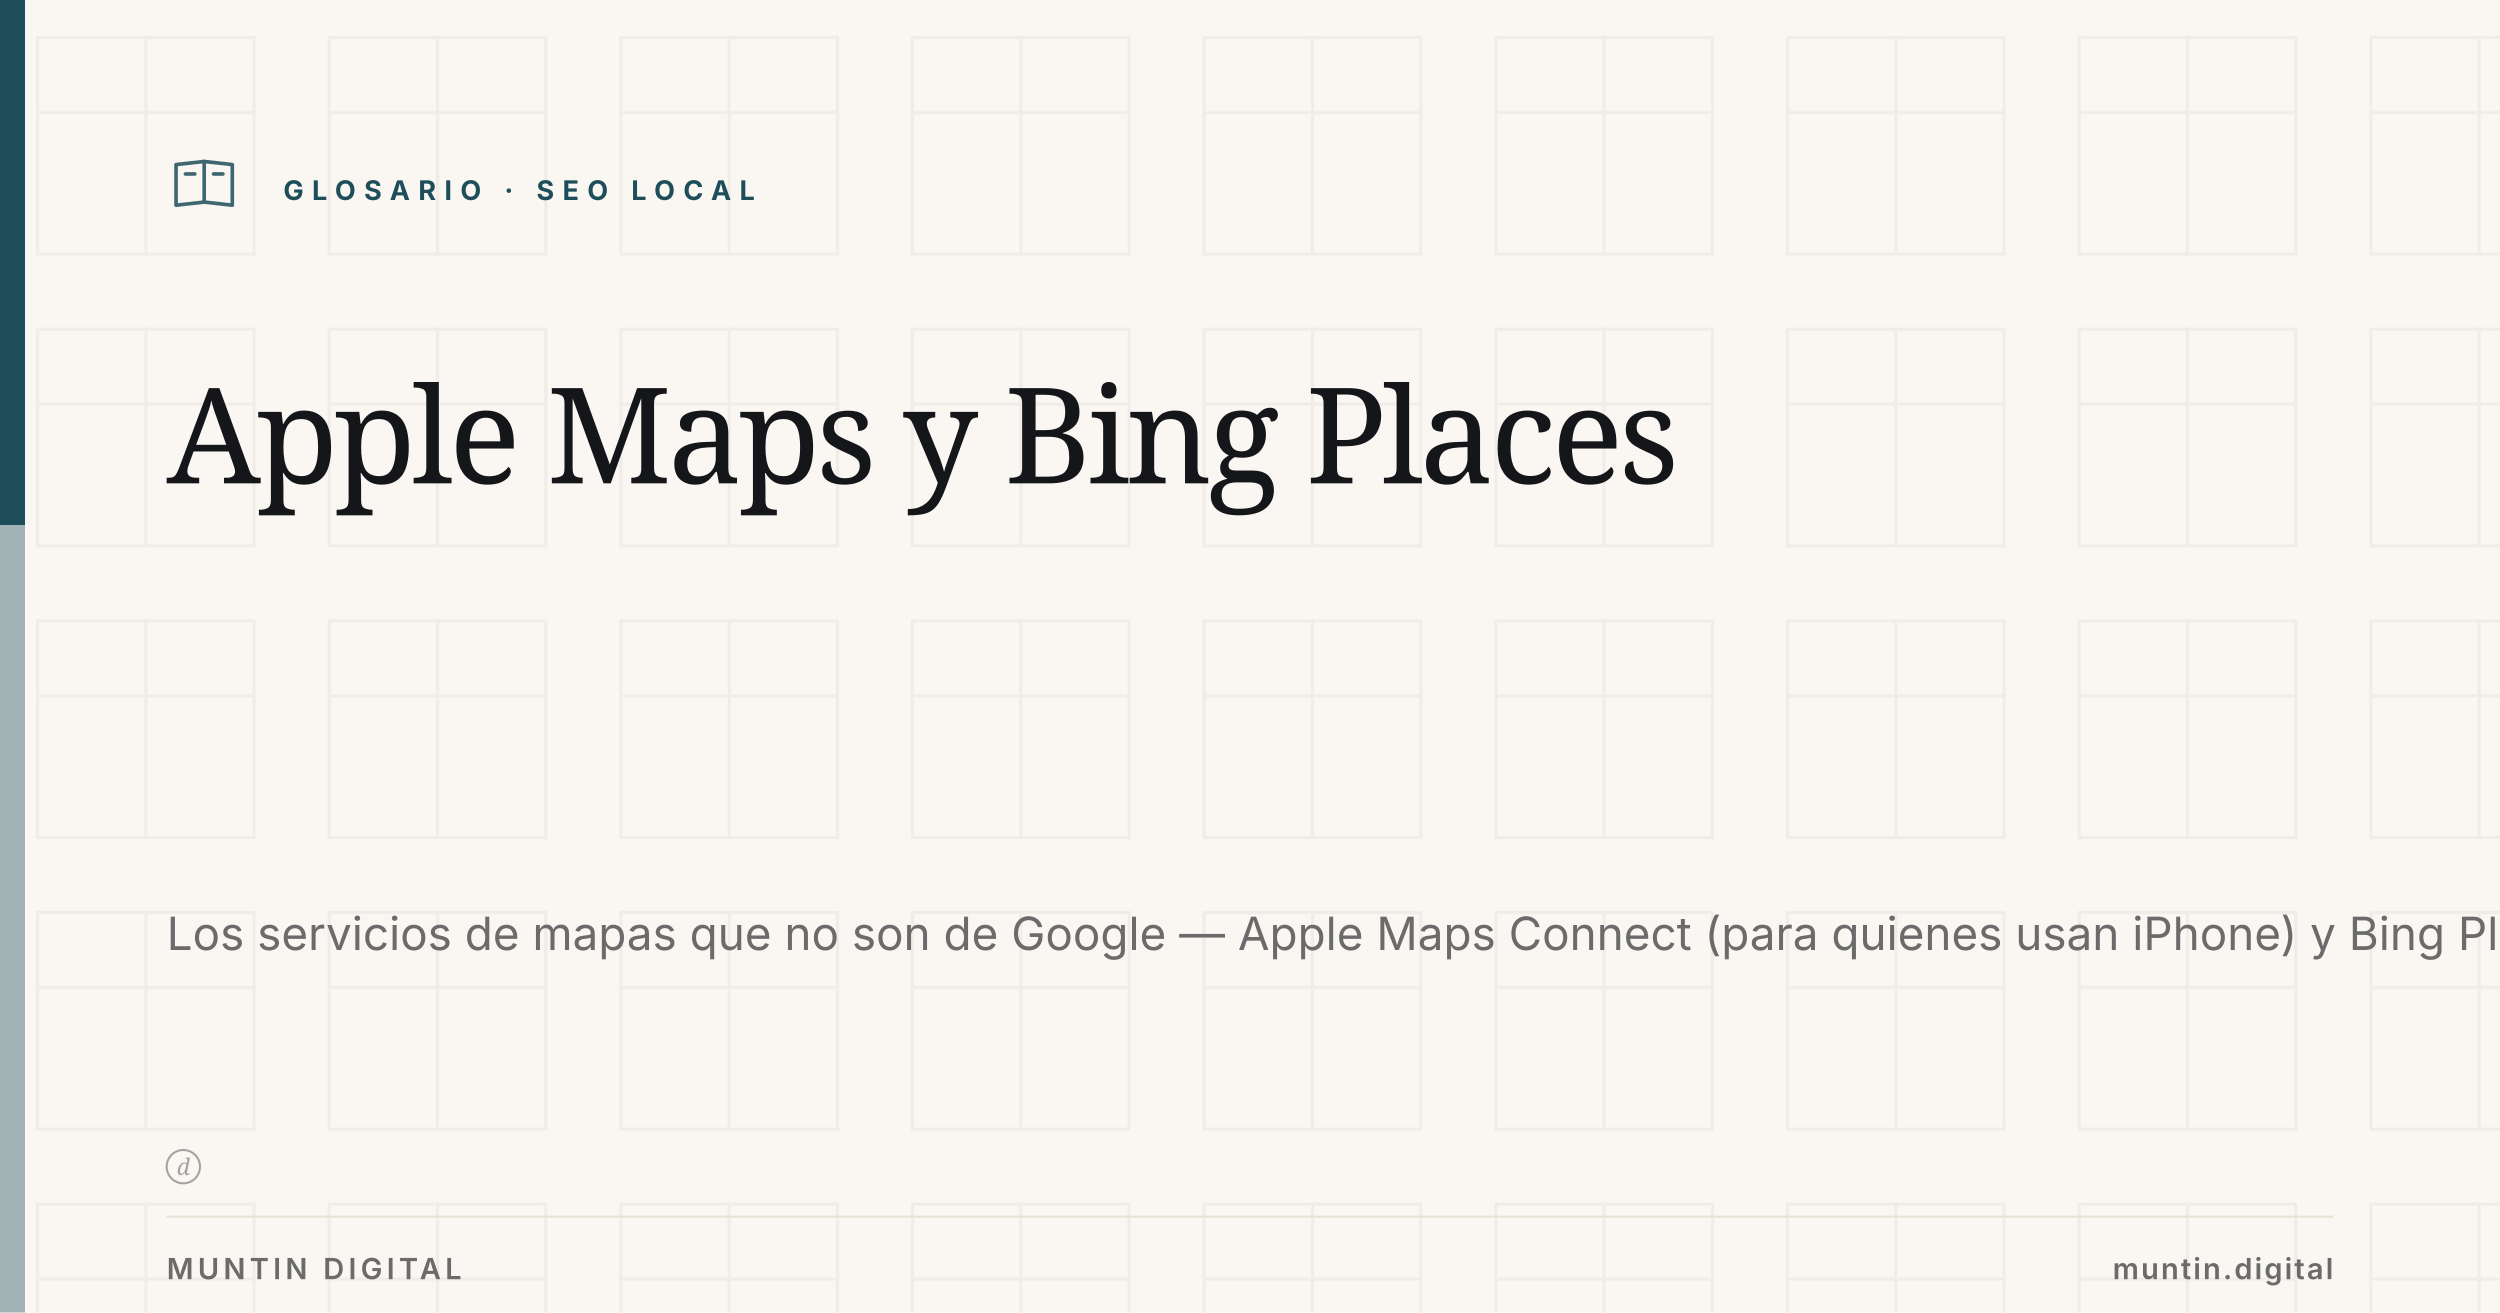
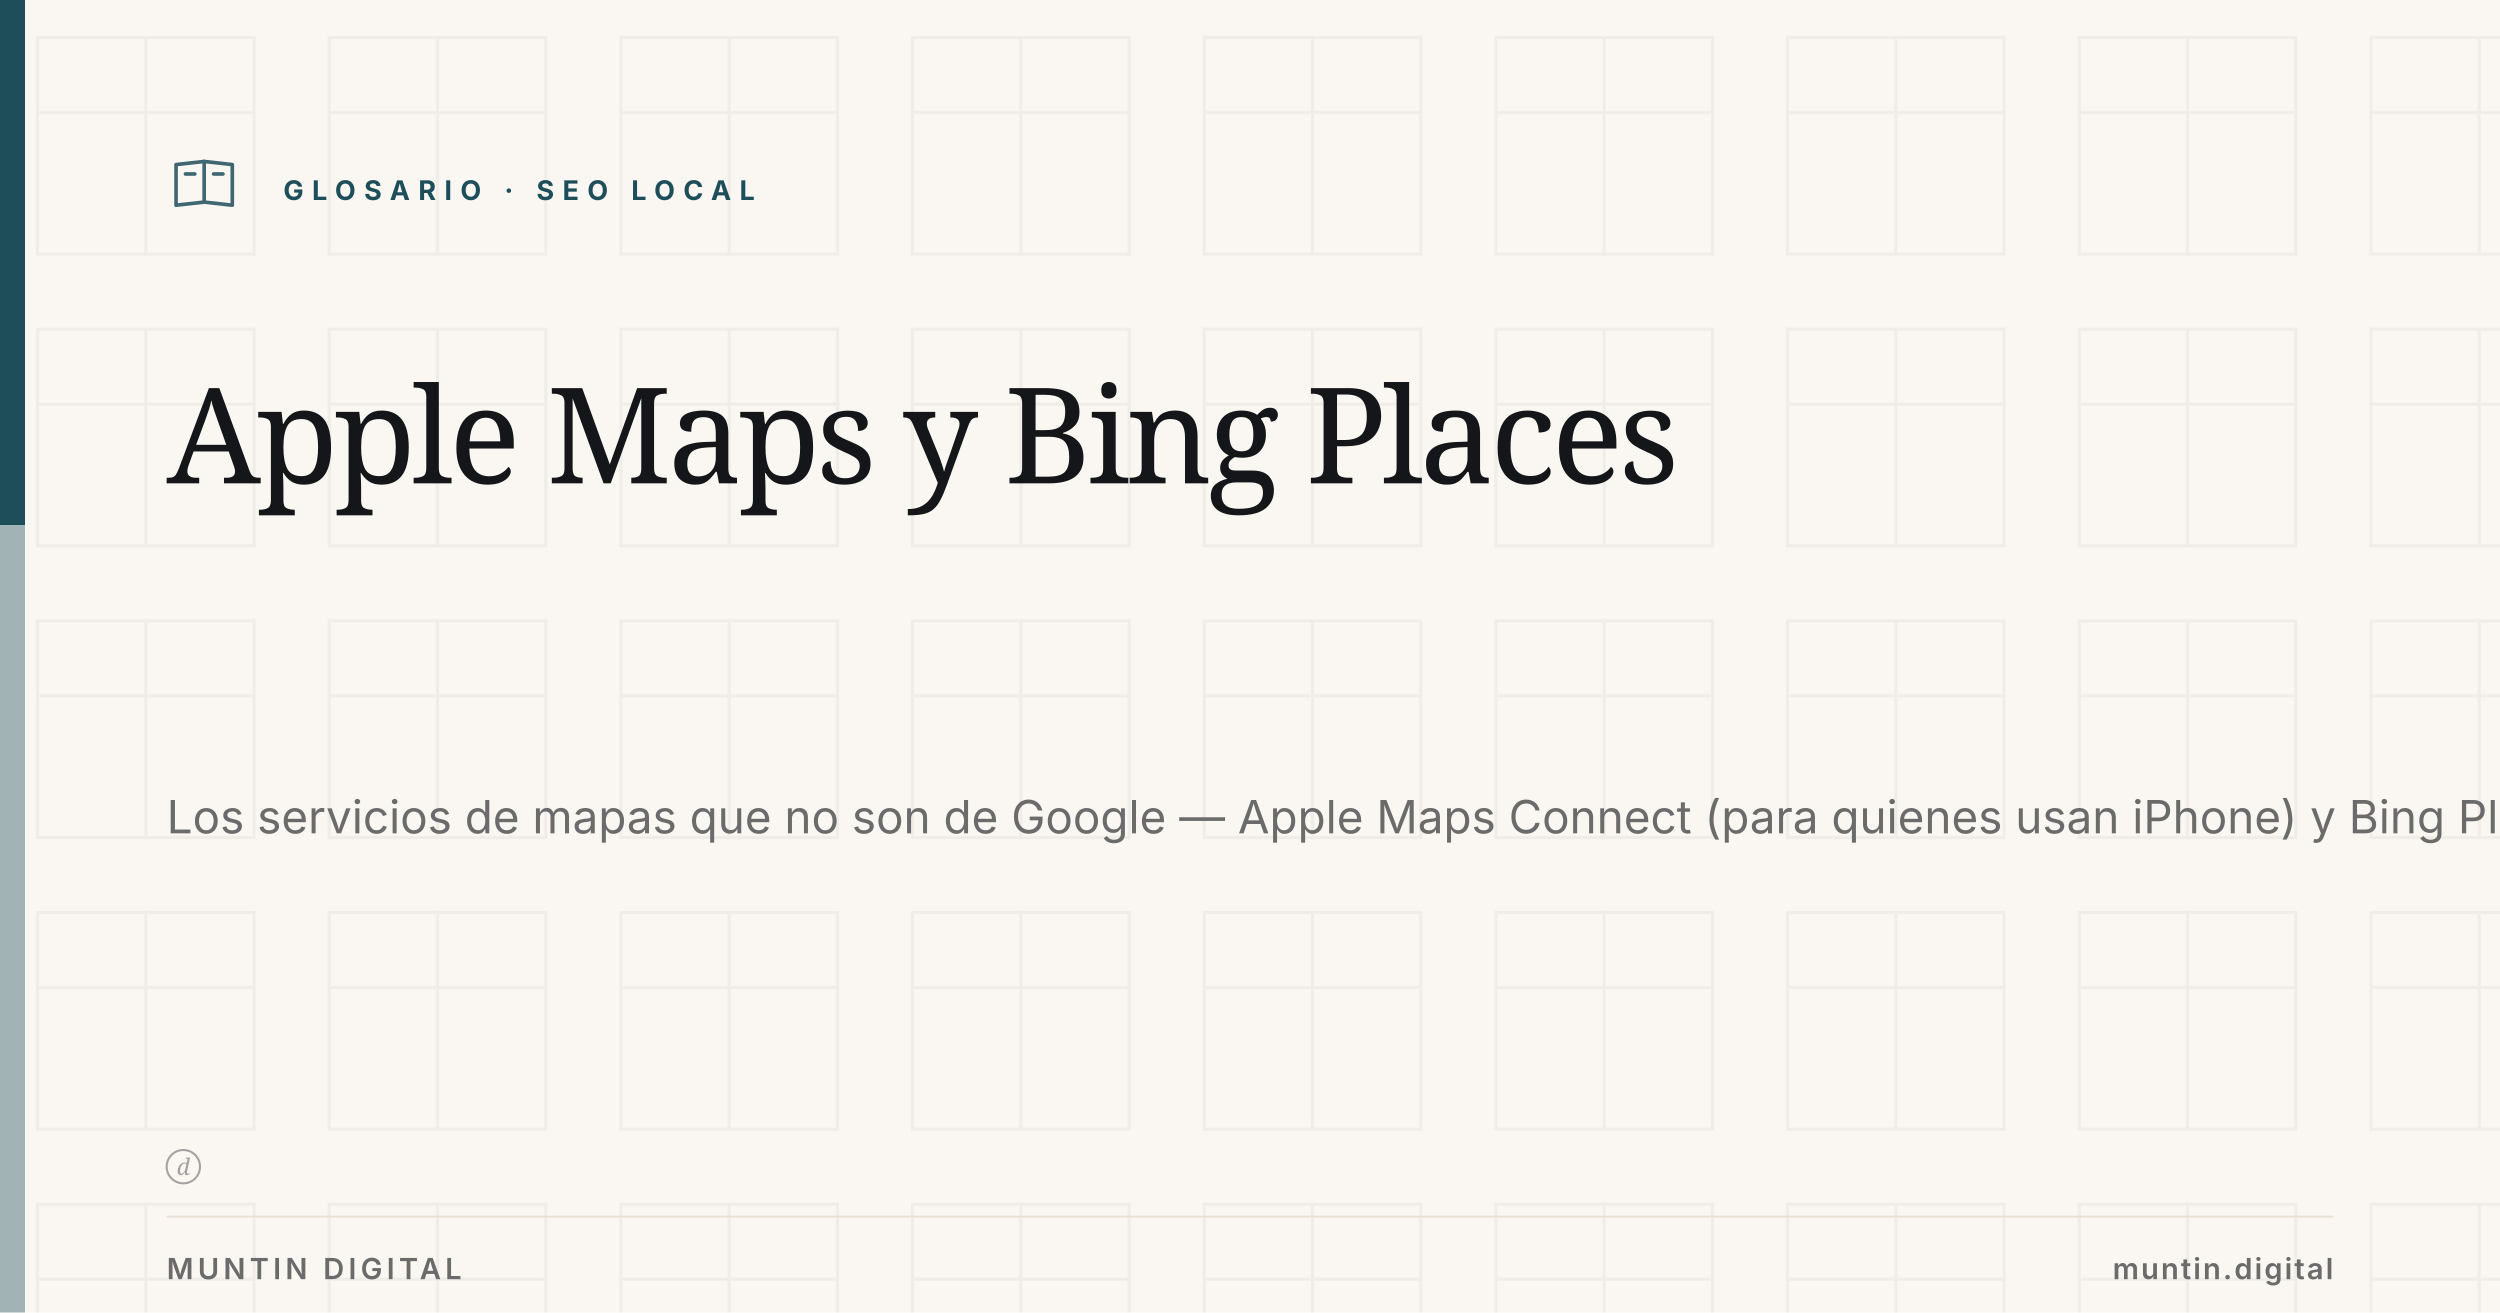
<svg xmlns="http://www.w3.org/2000/svg" viewBox="0 0 1200 630" width="1200" height="630">
  <rect width="1200" height="630" fill="#FAF7F2" />
  <defs>
    <pattern id="muntinField" x="0" y="0" width="140" height="140" patternUnits="userSpaceOnUse">
      <g transform="translate(18, 18)" fill="none" stroke="#14161A" stroke-width="1.5" stroke-linecap="square" stroke-linejoin="miter">
        <rect x="0" y="0" width="104" height="104" />
        <line x1="52" y1="0" x2="52" y2="104" />
        <line x1="0" y1="36" x2="104" y2="36" />
      </g>
    </pattern>
  </defs>
  <rect width="1200" height="630" fill="url(#muntinField)" opacity="0.045" />
  <rect x="0" y="0" width="12" height="252" fill="#1F4E5B" />
  <rect x="0" y="252" width="12" height="378" fill="#1F4E5B" opacity="0.4" />
  <g transform="translate(80, 70) scale(1.5)" fill="none" stroke="#1F4E5B" stroke-width="1.167" stroke-linecap="round" stroke-linejoin="round" color="#1F4E5B" opacity="0.85">
    <path d="M3 6 L12 5 L21 6 L21 19 L12 18 L3 19 Z" />
    <line x1="12" y1="5" x2="12" y2="18" />
    <line x1="6" y1="9" x2="9" y2="9" />
    <line x1="15" y1="9" x2="18" y2="9" />
  </g>
  <text x="136" y="96" font-family="Inter, Arial, sans-serif" font-size="13" font-weight="700" letter-spacing="4" fill="#1F4E5B">GLOSARIO · SEO LOCAL</text>
  <text x="80" y="232" font-family="Fraunces, Georgia, serif" font-size="64" font-weight="500" letter-spacing="-2" fill="#14161A">Apple Maps y Bing Places</text>
-   <text x="80" y="456" font-family="Inter, Arial, sans-serif" font-size="22" font-weight="400" fill="#6B6B6B">Los servicios de mapas que no son de Google — Apple Maps Connect (para quienes usan iPhone) y Bing Places (para Edge, Cortana y los Copilot estilo ChatGPT) — donde también puedes…</text>
+   <text x="80" y="400" font-family="Inter, Arial, sans-serif" font-size="22" font-weight="400" fill="#6B6B6B">Los servicios de mapas que no son de Google — Apple Maps Connect (para quienes usan iPhone) y Bing Places (para Edge, Cortana y los Copilot estilo ChatGPT) — donde también puedes…</text>
  <g transform="translate(80, 552)" fill="#6B6B6B" opacity="0.6">
    <circle cx="8" cy="8" r="8" fill="none" stroke="#6B6B6B" stroke-width="1" />
    <text x="8" y="12" text-anchor="middle" font-family="Fraunces, Georgia, serif" font-style="italic" font-size="11" font-weight="500" fill="#6B6B6B">d</text>
  </g>
  <line x1="80" y1="584" x2="1120" y2="584" stroke="#E8E2D6" stroke-width="1" />
  <text x="80" y="614" font-family="Inter, Arial, sans-serif" font-size="14" font-weight="600" letter-spacing="2" fill="#6B6B6B">MUNTIN DIGITAL</text>
  <text x="1120" y="614" text-anchor="end" font-family="Inter, Arial, sans-serif" font-size="14" font-weight="600" letter-spacing="1" fill="#6B6B6B">muntin.digital</text>
</svg>
